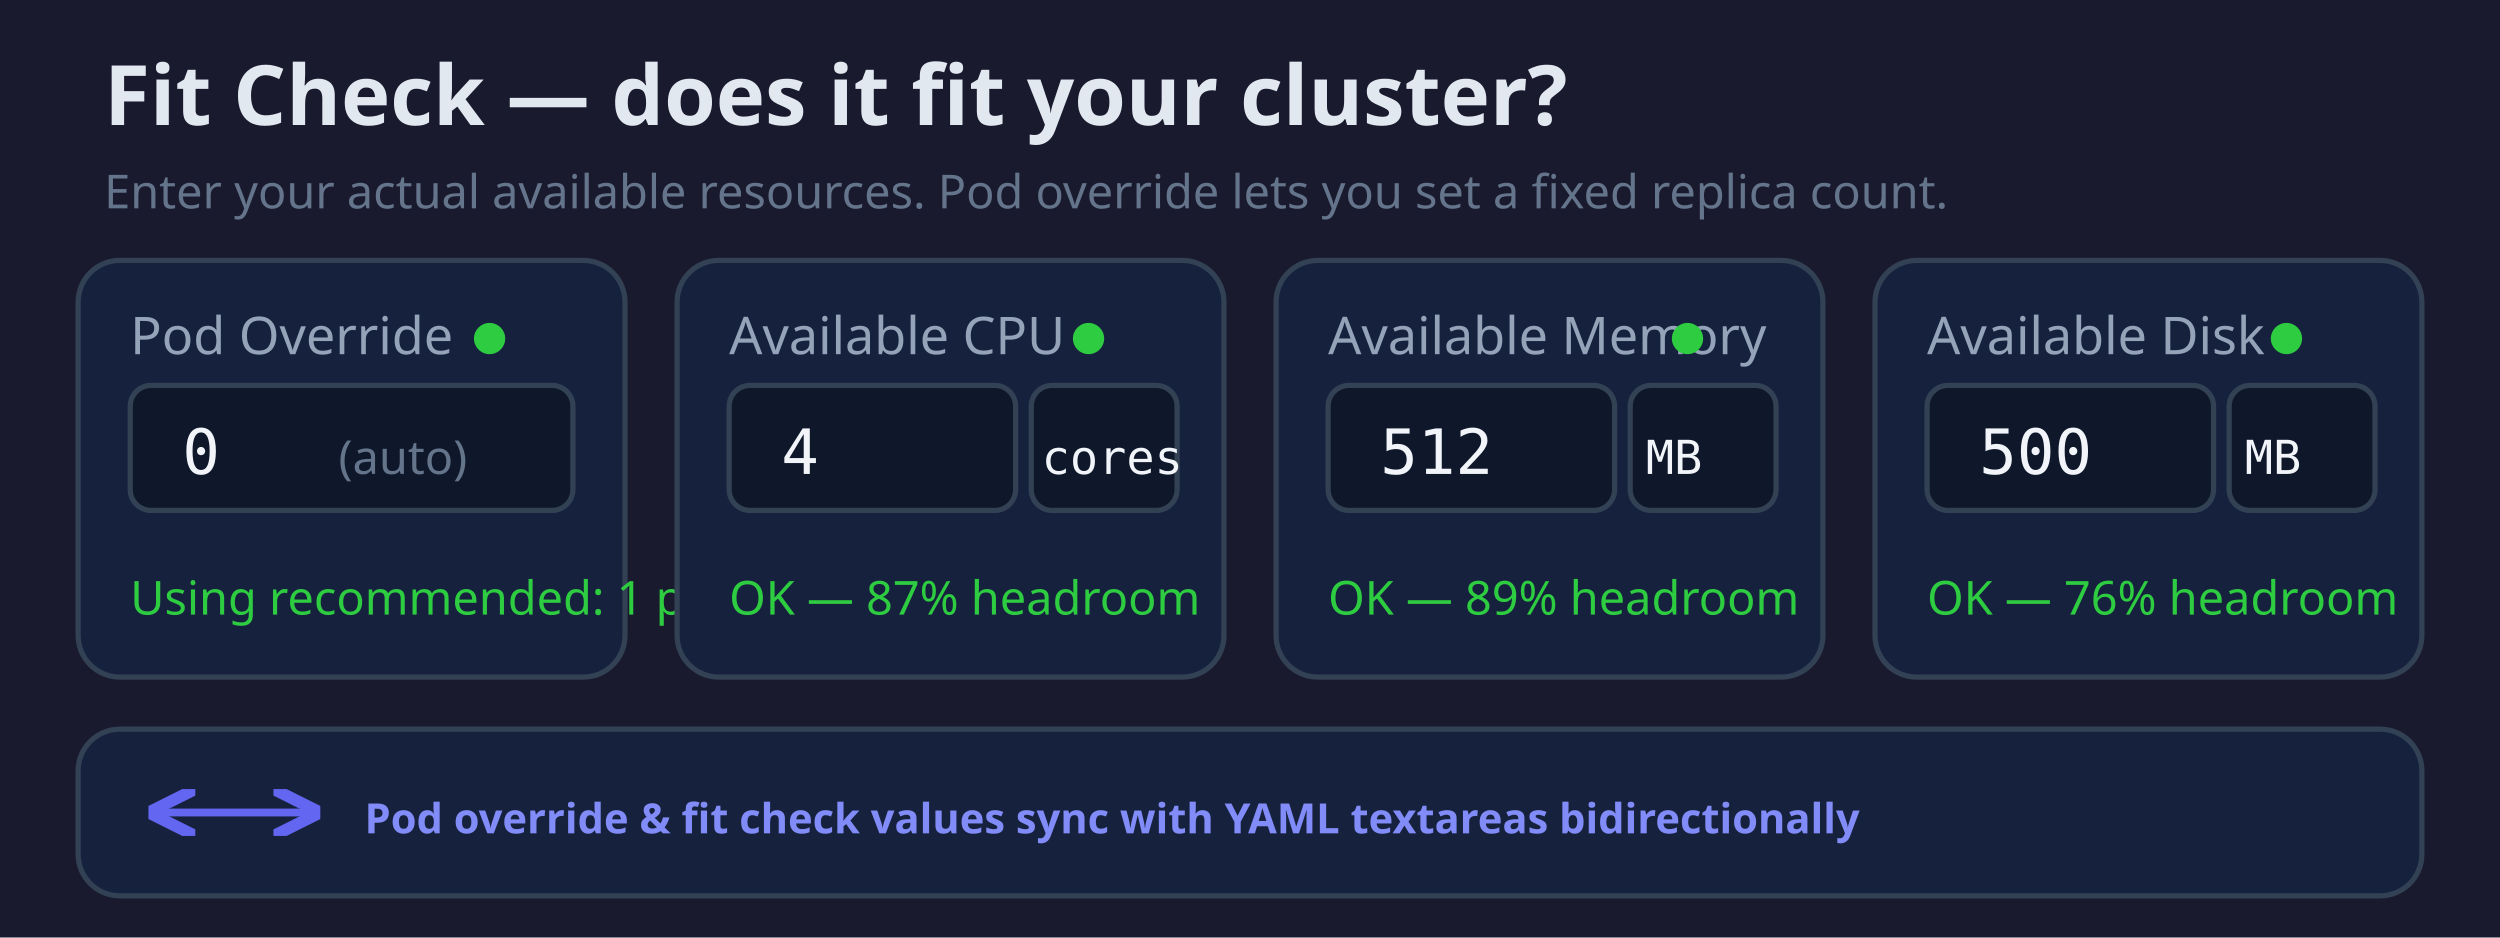
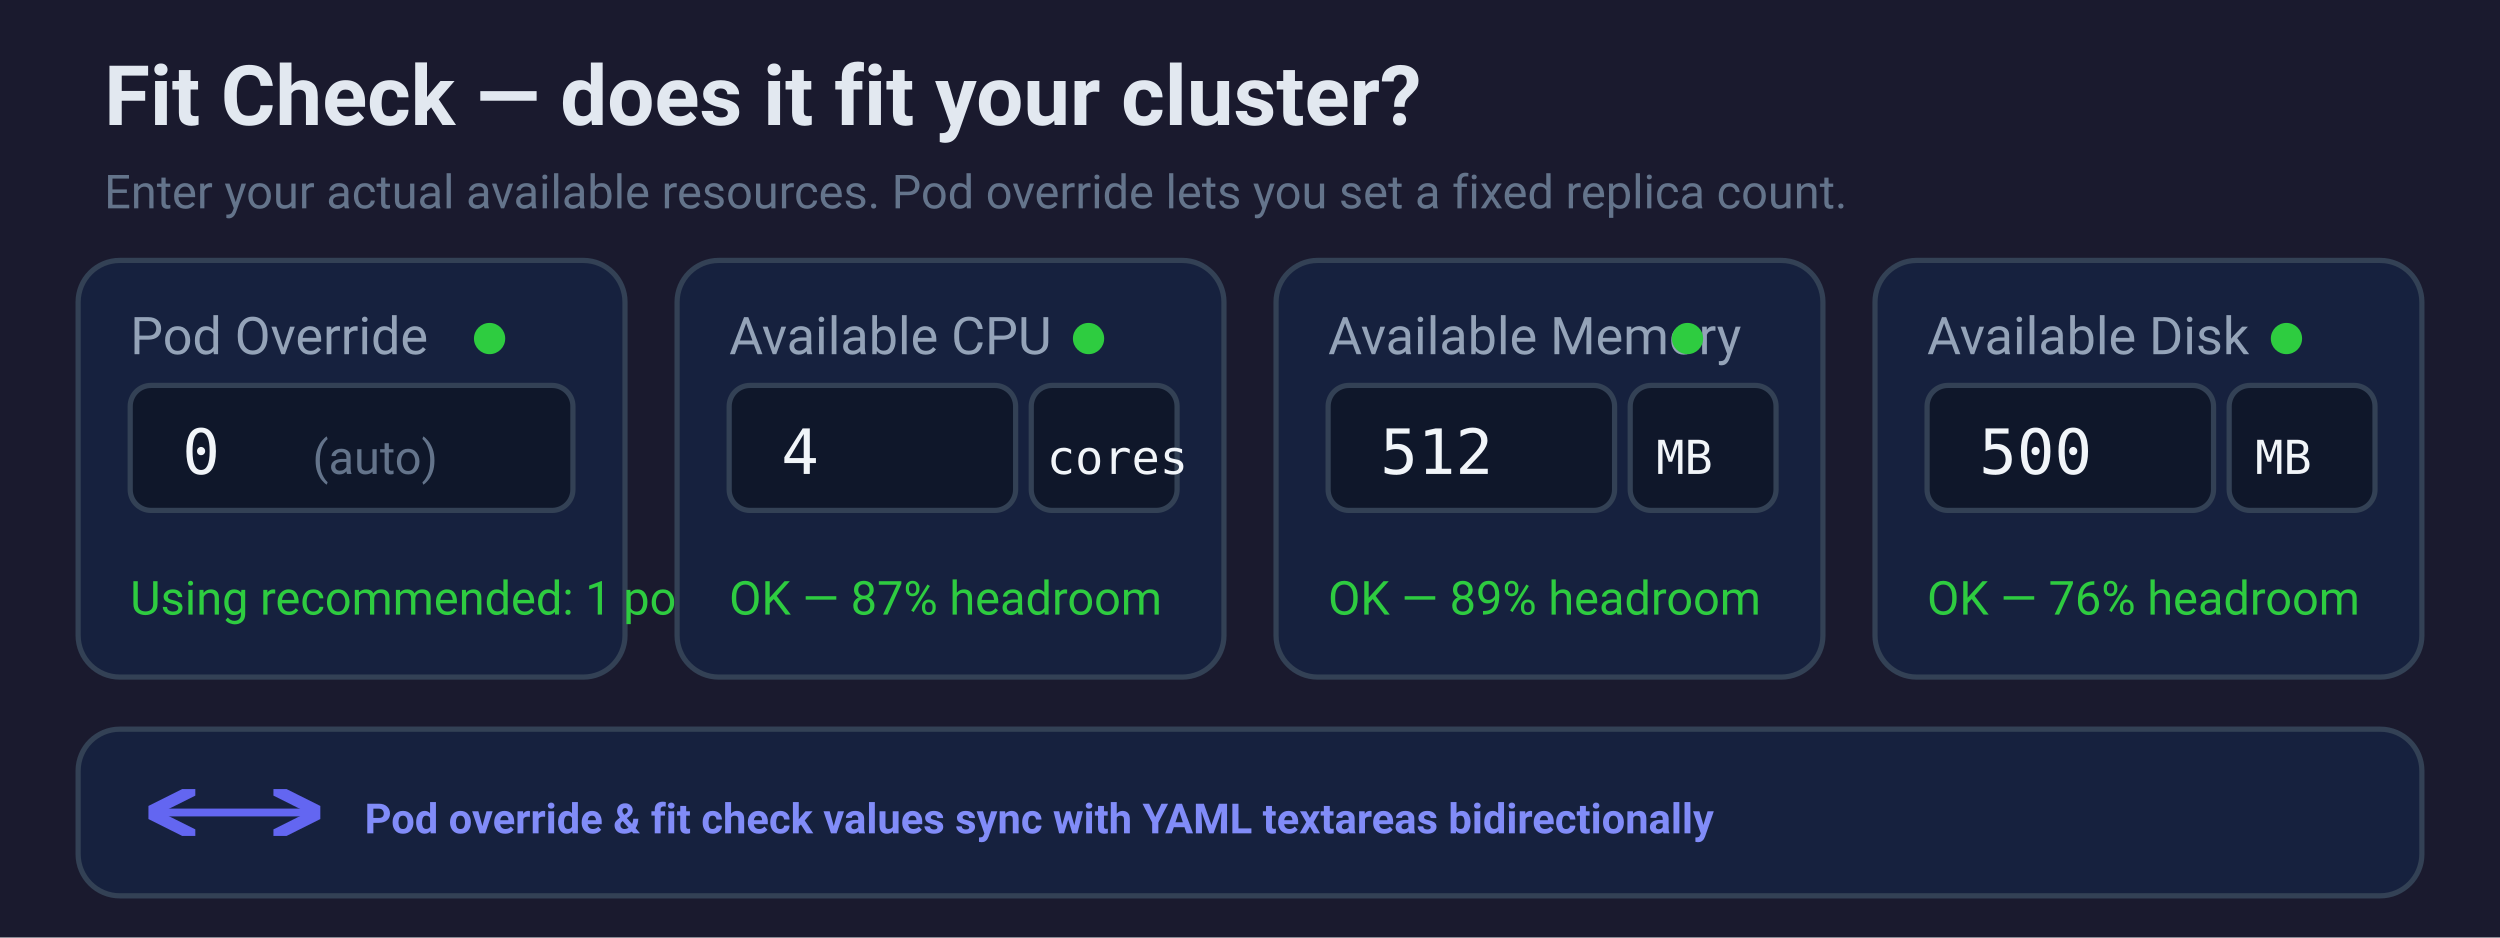
<svg xmlns="http://www.w3.org/2000/svg" width="480" height="180" viewBox="0 0 480 180">
  <defs>
    <style>
      .bg { fill: #1a1a2e; }
-       .card { fill: #16213e; stroke: #334155; stroke-width: 1; rx: 8; }
-       .title { fill: #e2e8f0; font-family: system-ui, sans-serif; font-size: 14px; font-weight: 700; }
-       .label { fill: #94a3b8; font-family: system-ui, sans-serif; font-size: 10px; }
-       .header { fill: #e2e8f0; font-family: system-ui, sans-serif; font-size: 16px; font-weight: 700; }
-       .small { fill: #64748b; font-family: system-ui, sans-serif; font-size: 9px; }
-       .input-bg { fill: #0f172a; stroke: #334155; stroke-width: 1; rx: 4; }
-       .value { fill: #f1f5f9; font-family: 'SF Mono', monospace; font-size: 12px; }
-       .dot-green { fill: #2ecc40; }
-       .status-green { fill: #2ecc40; font-family: system-ui, sans-serif; font-size: 9px; }
-       .arrow-bi { fill: none; stroke: #6366f1; stroke-width: 1.5; }
-       .arrow-label { fill: #818cf8; font-family: system-ui, sans-serif; font-size: 8px; font-weight: 600; }
+       .title { fill: #e2e8f0; font-family: -apple-system, BlinkMacSystemFont, 'Segoe UI', Roboto, sans-serif; font-size: 14px; font-weight: 700; }
+       .label { fill: #94a3b8; font-family: -apple-system, BlinkMacSystemFont, 'Segoe UI', Roboto, sans-serif; font-size: 10px; }
+       .header { fill: #e2e8f0; font-family: -apple-system, BlinkMacSystemFont, 'Segoe UI', Roboto, sans-serif; font-size: 16px; font-weight: 700; }
+       .small { fill: #64748b; font-family: -apple-system, BlinkMacSystemFont, 'Segoe UI', Roboto, sans-serif; font-size: 9px; }
+       .value { fill: #f1f5f9; font-family: ui-monospace, 'Cascadia Code', monospace; font-size: 12px; }
+       .value-unit { fill: #f1f5f9; font-family: ui-monospace, 'Cascadia Code', monospace; font-size: 9px; }
+       .status-green { fill: #2ecc40; font-family: -apple-system, BlinkMacSystemFont, 'Segoe UI', Roboto, sans-serif; font-size: 9px; }
+       .arrow-label { fill: #818cf8; font-family: -apple-system, BlinkMacSystemFont, 'Segoe UI', Roboto, sans-serif; font-size: 8px; font-weight: 600; }
    </style>
-   </defs>
-   <rect class="bg" width="480" height="180" />
-   <text class="header" x="20" y="24">Fit Check — does it fit your cluster?</text>
-   <text class="small" x="20" y="40">Enter your actual available resources. Pod override lets you set a fixed replica count.</text>
-   <rect class="card" x="15" y="50" width="105" height="80" />
-   <text class="label" x="25" y="68">Pod Override</text>
-   <circle class="dot-green" cx="94" cy="65" r="3" />
-   <rect class="input-bg" x="25" y="74" width="85" height="24" />
-   <text class="value" x="35" y="91">0</text>
-   <text class="small" x="65" y="91">(auto)</text>
-   <text class="status-green" x="25" y="118">Using recommended: 1 pod</text>
-   <rect class="card" x="130" y="50" width="105" height="80" />
-   <text class="label" x="140" y="68">Available CPU</text>
-   <circle class="dot-green" cx="209" cy="65" r="3" />
-   <rect class="input-bg" x="140" y="74" width="55" height="24" />
-   <text class="value" x="150" y="91">4</text>
-   <rect class="input-bg" x="198" y="74" width="28" height="24" />
-   <text class="value" x="200" y="91" style="font-size:9px">cores</text>
-   <text class="status-green" x="140" y="118">OK — 87% headroom</text>
-   <rect class="card" x="245" y="50" width="105" height="80" />
-   <text class="label" x="255" y="68">Available Memory</text>
-   <circle class="dot-green" cx="324" cy="65" r="3" />
-   <rect class="input-bg" x="255" y="74" width="55" height="24" />
-   <text class="value" x="265" y="91">512</text>
-   <rect class="input-bg" x="313" y="74" width="28" height="24" />
-   <text class="value" x="316" y="91" style="font-size:9px">MB</text>
-   <text class="status-green" x="255" y="118">OK — 89% headroom</text>
-   <rect class="card" x="360" y="50" width="105" height="80" />
-   <text class="label" x="370" y="68">Available Disk</text>
-   <circle class="dot-green" cx="439" cy="65" r="3" />
-   <rect class="input-bg" x="370" y="74" width="55" height="24" />
-   <text class="value" x="380" y="91">500</text>
-   <rect class="input-bg" x="428" y="74" width="28" height="24" />
-   <text class="value" x="431" y="91" style="font-size:9px">MB</text>
-   <text class="status-green" x="370" y="118">OK — 76% headroom</text>
-   <rect class="card" x="15" y="140" width="450" height="32" />
-   <line x1="30" y1="156" x2="60" y2="156" class="arrow-bi" marker-end="url(#arrowR)" marker-start="url(#arrowL)" />
-   <text class="arrow-label" x="70" y="160">Pod override &amp; fit check values sync with YAML textareas bidirectionally</text>
-   <defs>
    <marker id="arrowR" markerWidth="6" markerHeight="6" refX="5" refY="3" orient="auto">
      <path d="M0,0 L6,3 L0,6" fill="none" stroke="#6366f1" stroke-width="1.5" />
    </marker>
    <marker id="arrowL" markerWidth="6" markerHeight="6" refX="1" refY="3" orient="auto">
      <path d="M6,0 L0,3 L6,6" fill="none" stroke="#6366f1" stroke-width="1.5" />
    </marker>
  </defs>
+   <rect class="bg" width="480" height="180" />
+   <text class="header" x="20" y="24">Fit Check — does it fit your cluster?</text>
+   <text class="small" x="20" y="40">Enter your actual available resources. Pod override lets you set a fixed replica count.</text>
+   <rect x="15" y="50" width="105" height="80" rx="8" ry="8" fill="#16213e" stroke="#334155" />
+   <text class="label" x="25" y="68">Pod Override</text>
+   <circle cx="94" cy="65" r="3" fill="#2ecc40" />
+   <rect x="25" y="74" width="85" height="24" rx="4" ry="4" fill="#0f172a" stroke="#334155" />
+   <text class="value" x="35" y="91">0</text>
+   <text class="small" x="60" y="91">(auto)</text>
+   <text class="status-green" x="25" y="118">Using recommended: 1 pod</text>
+   <rect x="130" y="50" width="105" height="80" rx="8" ry="8" fill="#16213e" stroke="#334155" />
+   <text class="label" x="140" y="68">Available CPU</text>
+   <circle cx="209" cy="65" r="3" fill="#2ecc40" />
+   <rect x="140" y="74" width="55" height="24" rx="4" ry="4" fill="#0f172a" stroke="#334155" />
+   <text class="value" x="150" y="91">4</text>
+   <rect x="198" y="74" width="28" height="24" rx="4" ry="4" fill="#0f172a" stroke="#334155" />
+   <text class="value-unit" x="201" y="91">cores</text>
+   <text class="status-green" x="140" y="118">OK — 87% headroom</text>
+   <rect x="245" y="50" width="105" height="80" rx="8" ry="8" fill="#16213e" stroke="#334155" />
+   <text class="label" x="255" y="68">Available Memory</text>
+   <circle cx="324" cy="65" r="3" fill="#2ecc40" />
+   <rect x="255" y="74" width="55" height="24" rx="4" ry="4" fill="#0f172a" stroke="#334155" />
+   <text class="value" x="265" y="91">512</text>
+   <rect x="313" y="74" width="28" height="24" rx="4" ry="4" fill="#0f172a" stroke="#334155" />
+   <text class="value-unit" x="318" y="91">MB</text>
+   <text class="status-green" x="255" y="118">OK — 89% headroom</text>
+   <rect x="360" y="50" width="105" height="80" rx="8" ry="8" fill="#16213e" stroke="#334155" />
+   <text class="label" x="370" y="68">Available Disk</text>
+   <circle cx="439" cy="65" r="3" fill="#2ecc40" />
+   <rect x="370" y="74" width="55" height="24" rx="4" ry="4" fill="#0f172a" stroke="#334155" />
+   <text class="value" x="380" y="91">500</text>
+   <rect x="428" y="74" width="28" height="24" rx="4" ry="4" fill="#0f172a" stroke="#334155" />
+   <text class="value-unit" x="433" y="91">MB</text>
+   <text class="status-green" x="370" y="118">OK — 76% headroom</text>
+   <rect x="15" y="140" width="450" height="32" rx="8" ry="8" fill="#16213e" stroke="#334155" />
+   <line x1="30" y1="156" x2="60" y2="156" fill="none" stroke="#6366f1" stroke-width="1.5" marker-end="url(#arrowR)" marker-start="url(#arrowL)" />
+   <text class="arrow-label" x="70" y="160">Pod override &amp; fit check values sync with YAML textareas bidirectionally</text>
</svg>
